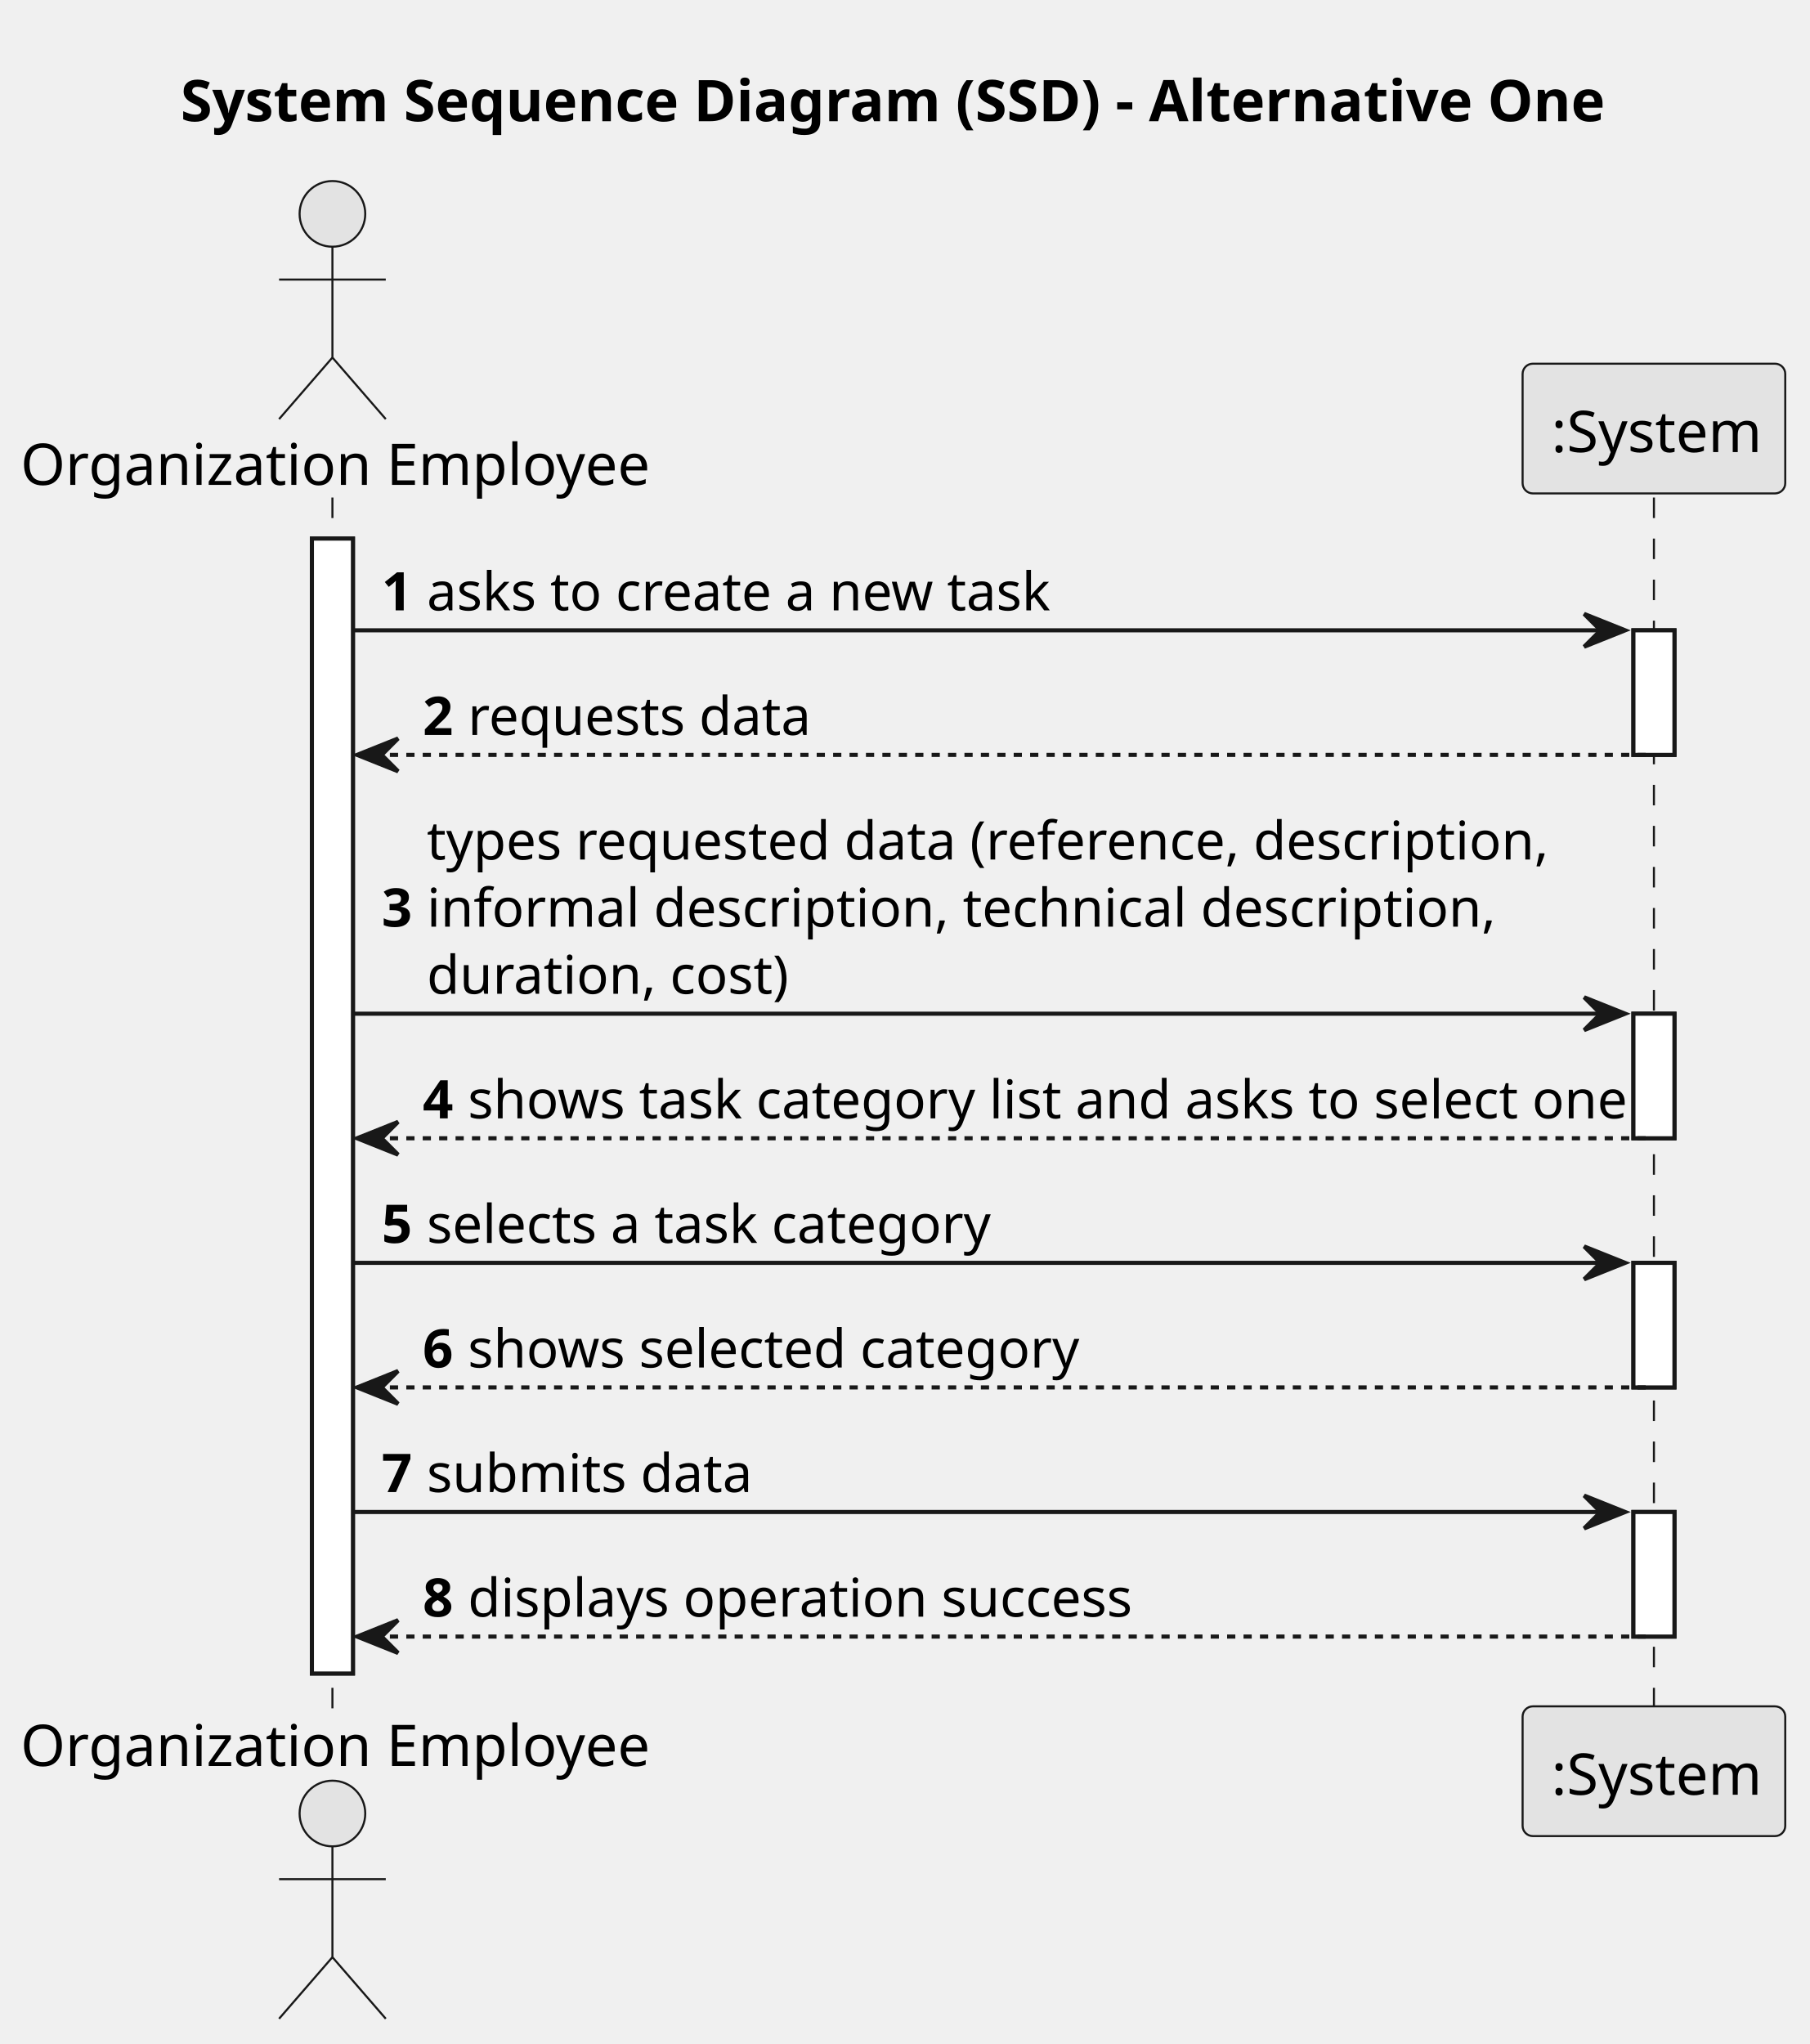
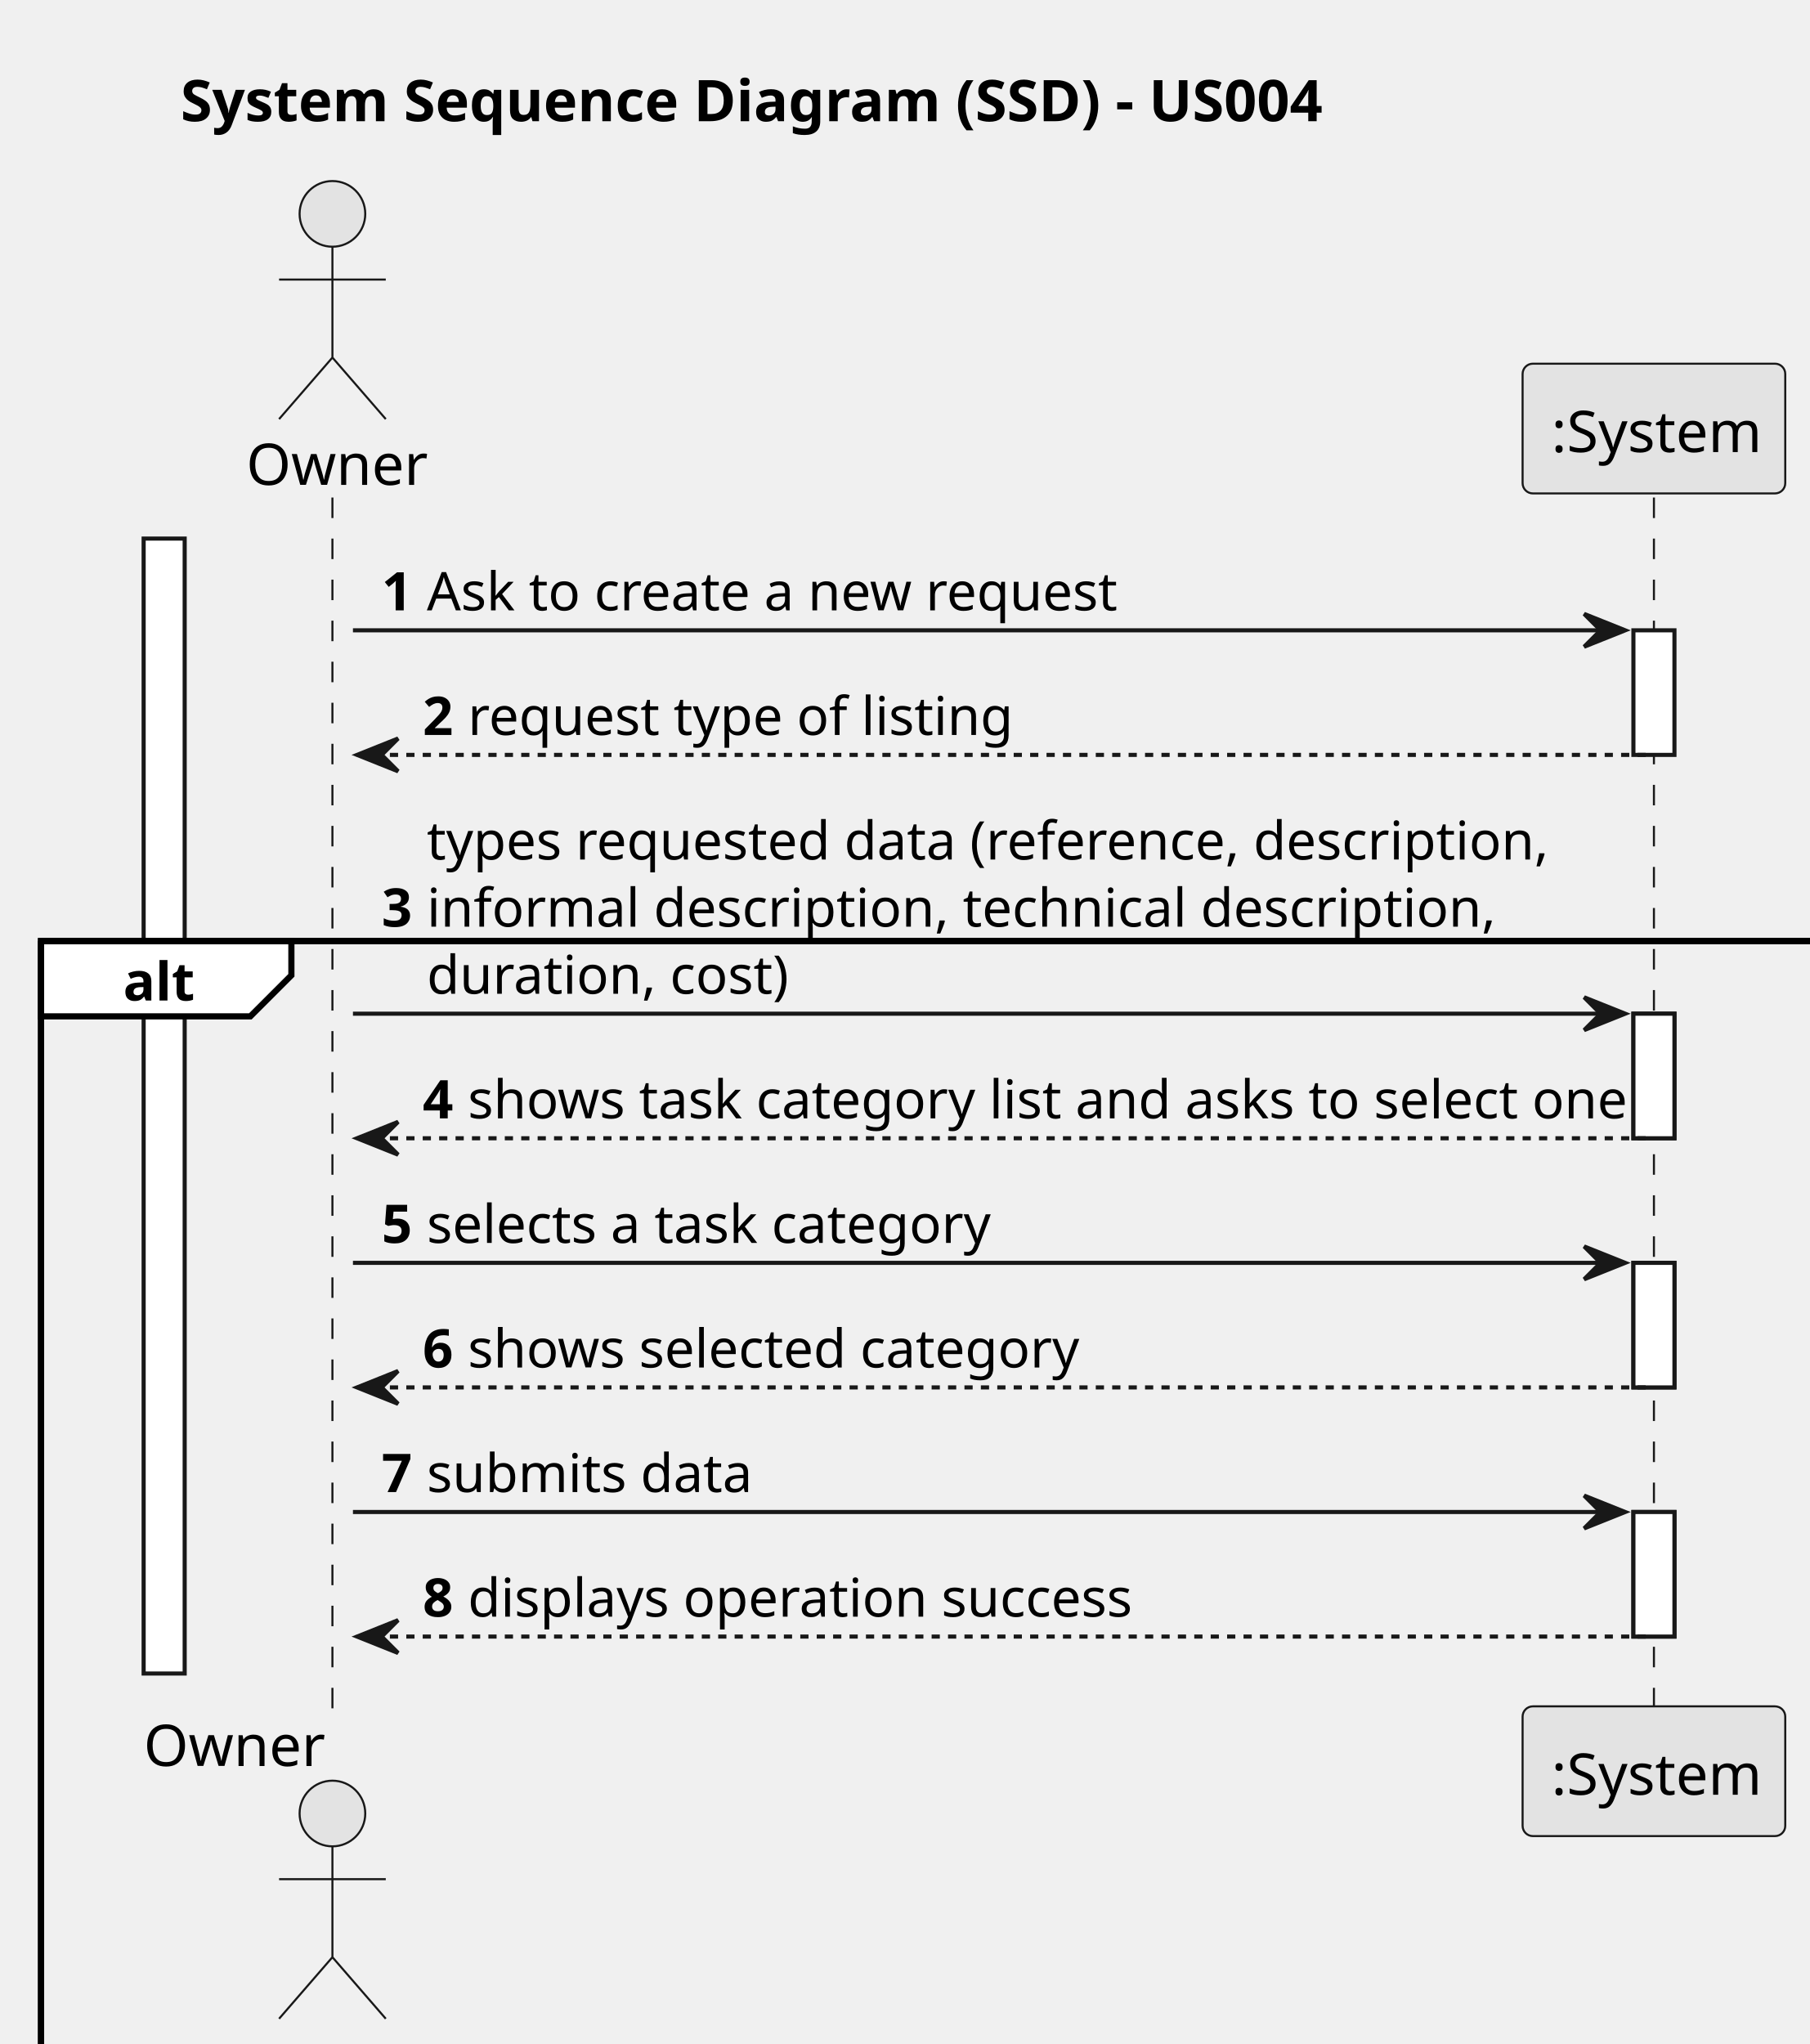
<svg xmlns="http://www.w3.org/2000/svg" contentStyleType="text/css" height="498px" preserveAspectRatio="none" style="width:441px;height:498px;background:#FFFFFF;" version="1.1" viewBox="0 0 441 498" width="441px" zoomAndPan="magnify">
  <defs />
  <g>
-     <text fill="#000000" font-family="sans-serif" font-size="14" font-weight="bold" lengthAdjust="spacing" textLength="351" x="44" y="29.533">System Sequence Diagram (SSD) - Alternative One</text>
-     <rect fill="#FFFFFF" height="276.516" style="stroke:#181818;stroke-width:1.0;" width="10" x="76" y="131.219" />
-     <rect fill="#FFFFFF" height="30.352" style="stroke:#181818;stroke-width:1.0;" width="10" x="398" y="153.57" />
+     <text fill="#000000" font-family="sans-serif" font-size="14" font-weight="bold" lengthAdjust="spacing" textLength="351" x="44" y="29.533">System Sequence Diagram (SSD) - US004
+         </text>
+     <rect fill="#FFFFFF" height="276.516" style="stroke:#181818;stroke-width:1.0;" width="10" x="35" y="131.219" />
    <rect fill="#FFFFFF" height="30.352" style="stroke:#181818;stroke-width:1.0;" width="10" x="398" y="246.977" />
    <rect fill="#FFFFFF" height="30.352" style="stroke:#181818;stroke-width:1.0;" width="10" x="398" y="307.68" />
    <rect fill="#FFFFFF" height="30.352" style="stroke:#181818;stroke-width:1.0;" width="10" x="398" y="368.383" />
    <line style="stroke:#181818;stroke-width:0.5;stroke-dasharray:5.0,5.0;" x1="81" x2="81" y1="121.219" y2="416.734" />
    <line style="stroke:#181818;stroke-width:0.5;stroke-dasharray:5.0,5.0;" x1="403" x2="403" y1="121.219" y2="416.734" />
-     <text fill="#000000" font-family="sans-serif" font-size="14" lengthAdjust="spacing" textLength="146" x="5" y="118.143">Organization Employee</text>
+     <text fill="#000000" font-family="sans-serif" font-size="14" lengthAdjust="spacing" textLength="45" x="60" y="118.143">Owner
+         </text>
    <ellipse cx="81" cy="52.109" fill="#E3E3E3" rx="8" ry="8" style="stroke:#181818;stroke-width:0.5;" />
    <path d="M81,60.109 L81,87.109 M68,68.109 L94,68.109 M81,87.109 L68,102.109 M81,87.109 L94,102.109 " fill="none" style="stroke:#181818;stroke-width:0.5;" />
-     <text fill="#000000" font-family="sans-serif" font-size="14" lengthAdjust="spacing" textLength="146" x="5" y="430.268">Organization Employee</text>
+     <text fill="#000000" font-family="sans-serif" font-size="14" lengthAdjust="spacing" textLength="45" x="35" y="430.268">Owner
+         </text>
    <ellipse cx="81" cy="441.844" fill="#E3E3E3" rx="8" ry="8" style="stroke:#181818;stroke-width:0.5;" />
    <path d="M81,449.844 L81,476.844 M68,457.844 L94,457.844 M81,476.844 L68,491.844 M81,476.844 L94,491.844 " fill="none" style="stroke:#181818;stroke-width:0.5;" />
    <rect fill="#E3E3E3" height="31.609" rx="2.5" ry="2.5" style="stroke:#181818;stroke-width:0.5;" width="64" x="371" y="88.609" />
-     <text fill="#000000" font-family="sans-serif" font-size="14" lengthAdjust="spacing" textLength="50" x="378" y="110.143">:System</text>
+     <text fill="#000000" font-family="sans-serif" font-size="14" lengthAdjust="spacing" textLength="50" x="378" y="110.143">:System
+         </text>
    <rect fill="#E3E3E3" height="31.609" rx="2.5" ry="2.5" style="stroke:#181818;stroke-width:0.5;" width="64" x="371" y="415.734" />
-     <text fill="#000000" font-family="sans-serif" font-size="14" lengthAdjust="spacing" textLength="50" x="378" y="437.268">:System</text>
-     <rect fill="#FFFFFF" height="276.516" style="stroke:#181818;stroke-width:1.0;" width="10" x="76" y="131.219" />
+     <text fill="#000000" font-family="sans-serif" font-size="14" lengthAdjust="spacing" textLength="50" x="378" y="437.268">:System
+         </text>
    <rect fill="#FFFFFF" height="30.352" style="stroke:#181818;stroke-width:1.0;" width="10" x="398" y="153.57" />
    <rect fill="#FFFFFF" height="30.352" style="stroke:#181818;stroke-width:1.0;" width="10" x="398" y="246.977" />
    <rect fill="#FFFFFF" height="30.352" style="stroke:#181818;stroke-width:1.0;" width="10" x="398" y="307.68" />
    <rect fill="#FFFFFF" height="30.352" style="stroke:#181818;stroke-width:1.0;" width="10" x="398" y="368.383" />
    <polygon fill="#181818" points="386,149.57,396,153.57,386,157.57,390,153.57" style="stroke:#181818;stroke-width:1.0;" />
    <line style="stroke:#181818;stroke-width:1.0;" x1="86" x2="392" y1="153.57" y2="153.57" />
-     <text fill="#000000" font-family="sans-serif" font-size="13" font-weight="bold" lengthAdjust="spacing" textLength="7" x="93" y="148.714">1</text>
-     <text fill="#000000" font-family="sans-serif" font-size="13" lengthAdjust="spacing" textLength="150" x="104" y="148.714">asks to create a new task</text>
+     <text fill="#000000" font-family="sans-serif" font-size="13" font-weight="bold" lengthAdjust="spacing" textLength="7" x="93" y="148.714">1
+         </text>
+     <text fill="#000000" font-family="sans-serif" font-size="13" lengthAdjust="spacing" textLength="150" x="104" y="148.714">Ask to create a new request
+         </text>
    <polygon fill="#181818" points="97,179.922,87,183.922,97,187.922,93,183.922" style="stroke:#181818;stroke-width:1.0;" />
    <line style="stroke:#181818;stroke-width:1.0;stroke-dasharray:2.0,2.0;" x1="91" x2="402" y1="183.922" y2="183.922" />
-     <text fill="#000000" font-family="sans-serif" font-size="13" font-weight="bold" lengthAdjust="spacing" textLength="7" x="103" y="179.065">2</text>
-     <text fill="#000000" font-family="sans-serif" font-size="13" lengthAdjust="spacing" textLength="79" x="114" y="179.065">requests data</text>
+     <text fill="#000000" font-family="sans-serif" font-size="13" font-weight="bold" lengthAdjust="spacing" textLength="7" x="103" y="179.065">2
+         </text>
+     <text fill="#000000" font-family="sans-serif" font-size="13" lengthAdjust="spacing" textLength="120" x="114" y="179.065">request type of listing
+         </text>
+     <path d="M10,229.273 L71,229.273 L71,237.625 L61,247.625 L10,247.625 L10,229.273 " fill="#FFFFFF" style="stroke:#000000;stroke-width:1.5;" />
+     <text fill="#000000" font-family="sans-serif" font-size="13" font-weight="bold" lengthAdjust="spacing" textLength="16" x="30" y="243.769">alt
+         </text>
+     <rect fill="none" height="281.188" style="stroke:#000000;stroke-width:1.5;" width="665.5" x="10" y="229.273" />
    <polygon fill="#181818" points="386,242.977,396,246.977,386,250.977,390,246.977" style="stroke:#181818;stroke-width:1.0;" />
    <line style="stroke:#181818;stroke-width:1.0;" x1="86" x2="392" y1="246.977" y2="246.977" />
-     <text fill="#000000" font-family="sans-serif" font-size="13" font-weight="bold" lengthAdjust="spacing" textLength="7" x="93" y="225.769">3</text>
-     <text fill="#000000" font-family="sans-serif" font-size="13" lengthAdjust="spacing" textLength="258" x="104" y="209.417">types requested data (reference, description,</text>
-     <text fill="#000000" font-family="sans-serif" font-size="13" lengthAdjust="spacing" textLength="243" x="104" y="225.769">informal description, technical description,</text>
-     <text fill="#000000" font-family="sans-serif" font-size="13" lengthAdjust="spacing" textLength="83" x="104" y="242.12">duration, cost)</text>
+     <text fill="#000000" font-family="sans-serif" font-size="13" font-weight="bold" lengthAdjust="spacing" textLength="7" x="93" y="225.769">3
+         </text>
+     <text fill="#000000" font-family="sans-serif" font-size="13" lengthAdjust="spacing" textLength="258" x="104" y="209.417">types requested data (reference, description,
+         </text>
+     <text fill="#000000" font-family="sans-serif" font-size="13" lengthAdjust="spacing" textLength="243" x="104" y="225.769">informal description, technical description,
+         </text>
+     <text fill="#000000" font-family="sans-serif" font-size="13" lengthAdjust="spacing" textLength="83" x="104" y="242.12">duration, cost)
+         </text>
    <polygon fill="#181818" points="97,273.328,87,277.328,97,281.328,93,277.328" style="stroke:#181818;stroke-width:1.0;" />
    <line style="stroke:#181818;stroke-width:1.0;stroke-dasharray:2.0,2.0;" x1="91" x2="402" y1="277.328" y2="277.328" />
-     <text fill="#000000" font-family="sans-serif" font-size="13" font-weight="bold" lengthAdjust="spacing" textLength="7" x="103" y="272.472">4</text>
-     <text fill="#000000" font-family="sans-serif" font-size="13" lengthAdjust="spacing" textLength="277" x="114" y="272.472">shows task category list and asks to select one</text>
+     <text fill="#000000" font-family="sans-serif" font-size="13" font-weight="bold" lengthAdjust="spacing" textLength="7" x="103" y="272.472">4
+         </text>
+     <text fill="#000000" font-family="sans-serif" font-size="13" lengthAdjust="spacing" textLength="277" x="114" y="272.472">shows task category list and asks to select one
+         </text>
    <polygon fill="#181818" points="386,303.68,396,307.68,386,311.68,390,307.68" style="stroke:#181818;stroke-width:1.0;" />
    <line style="stroke:#181818;stroke-width:1.0;" x1="86" x2="392" y1="307.68" y2="307.68" />
-     <text fill="#000000" font-family="sans-serif" font-size="13" font-weight="bold" lengthAdjust="spacing" textLength="7" x="93" y="302.823">5</text>
-     <text fill="#000000" font-family="sans-serif" font-size="13" lengthAdjust="spacing" textLength="136" x="104" y="302.823">selects a task category</text>
+     <text fill="#000000" font-family="sans-serif" font-size="13" font-weight="bold" lengthAdjust="spacing" textLength="7" x="93" y="302.823">5
+         </text>
+     <text fill="#000000" font-family="sans-serif" font-size="13" lengthAdjust="spacing" textLength="136" x="104" y="302.823">selects a task category
+         </text>
    <polygon fill="#181818" points="97,334.031,87,338.031,97,342.031,93,338.031" style="stroke:#181818;stroke-width:1.0;" />
    <line style="stroke:#181818;stroke-width:1.0;stroke-dasharray:2.0,2.0;" x1="91" x2="402" y1="338.031" y2="338.031" />
-     <text fill="#000000" font-family="sans-serif" font-size="13" font-weight="bold" lengthAdjust="spacing" textLength="7" x="103" y="333.175">6</text>
-     <text fill="#000000" font-family="sans-serif" font-size="13" lengthAdjust="spacing" textLength="144" x="114" y="333.175">shows selected category</text>
+     <text fill="#000000" font-family="sans-serif" font-size="13" font-weight="bold" lengthAdjust="spacing" textLength="7" x="103" y="333.175">6
+         </text>
+     <text fill="#000000" font-family="sans-serif" font-size="13" lengthAdjust="spacing" textLength="144" x="114" y="333.175">shows selected category
+         </text>
    <polygon fill="#181818" points="386,364.383,396,368.383,386,372.383,390,368.383" style="stroke:#181818;stroke-width:1.0;" />
    <line style="stroke:#181818;stroke-width:1.0;" x1="86" x2="392" y1="368.383" y2="368.383" />
-     <text fill="#000000" font-family="sans-serif" font-size="13" font-weight="bold" lengthAdjust="spacing" textLength="7" x="93" y="363.526">7</text>
-     <text fill="#000000" font-family="sans-serif" font-size="13" lengthAdjust="spacing" textLength="75" x="104" y="363.526">submits data</text>
+     <text fill="#000000" font-family="sans-serif" font-size="13" font-weight="bold" lengthAdjust="spacing" textLength="7" x="93" y="363.526">7
+         </text>
+     <text fill="#000000" font-family="sans-serif" font-size="13" lengthAdjust="spacing" textLength="75" x="104" y="363.526">submits data
+         </text>
    <polygon fill="#181818" points="97,394.734,87,398.734,97,402.734,93,398.734" style="stroke:#181818;stroke-width:1.0;" />
    <line style="stroke:#181818;stroke-width:1.0;stroke-dasharray:2.0,2.0;" x1="91" x2="402" y1="398.734" y2="398.734" />
-     <text fill="#000000" font-family="sans-serif" font-size="13" font-weight="bold" lengthAdjust="spacing" textLength="7" x="103" y="393.878">8</text>
-     <text fill="#000000" font-family="sans-serif" font-size="13" lengthAdjust="spacing" textLength="158" x="114" y="393.878">displays operation success</text>
+     <text fill="#000000" font-family="sans-serif" font-size="13" font-weight="bold" lengthAdjust="spacing" textLength="7" x="103" y="393.878">8
+         </text>
+     <rect fill="none" height="281.188" style="stroke:#000000;stroke-width:1.5;" width="665.5" x="10" y="229.273" />
+     <text fill="#000000" font-family="sans-serif" font-size="13" lengthAdjust="spacing" textLength="158" x="114" y="393.878">displays operation success
+         </text>
  </g>
</svg>
